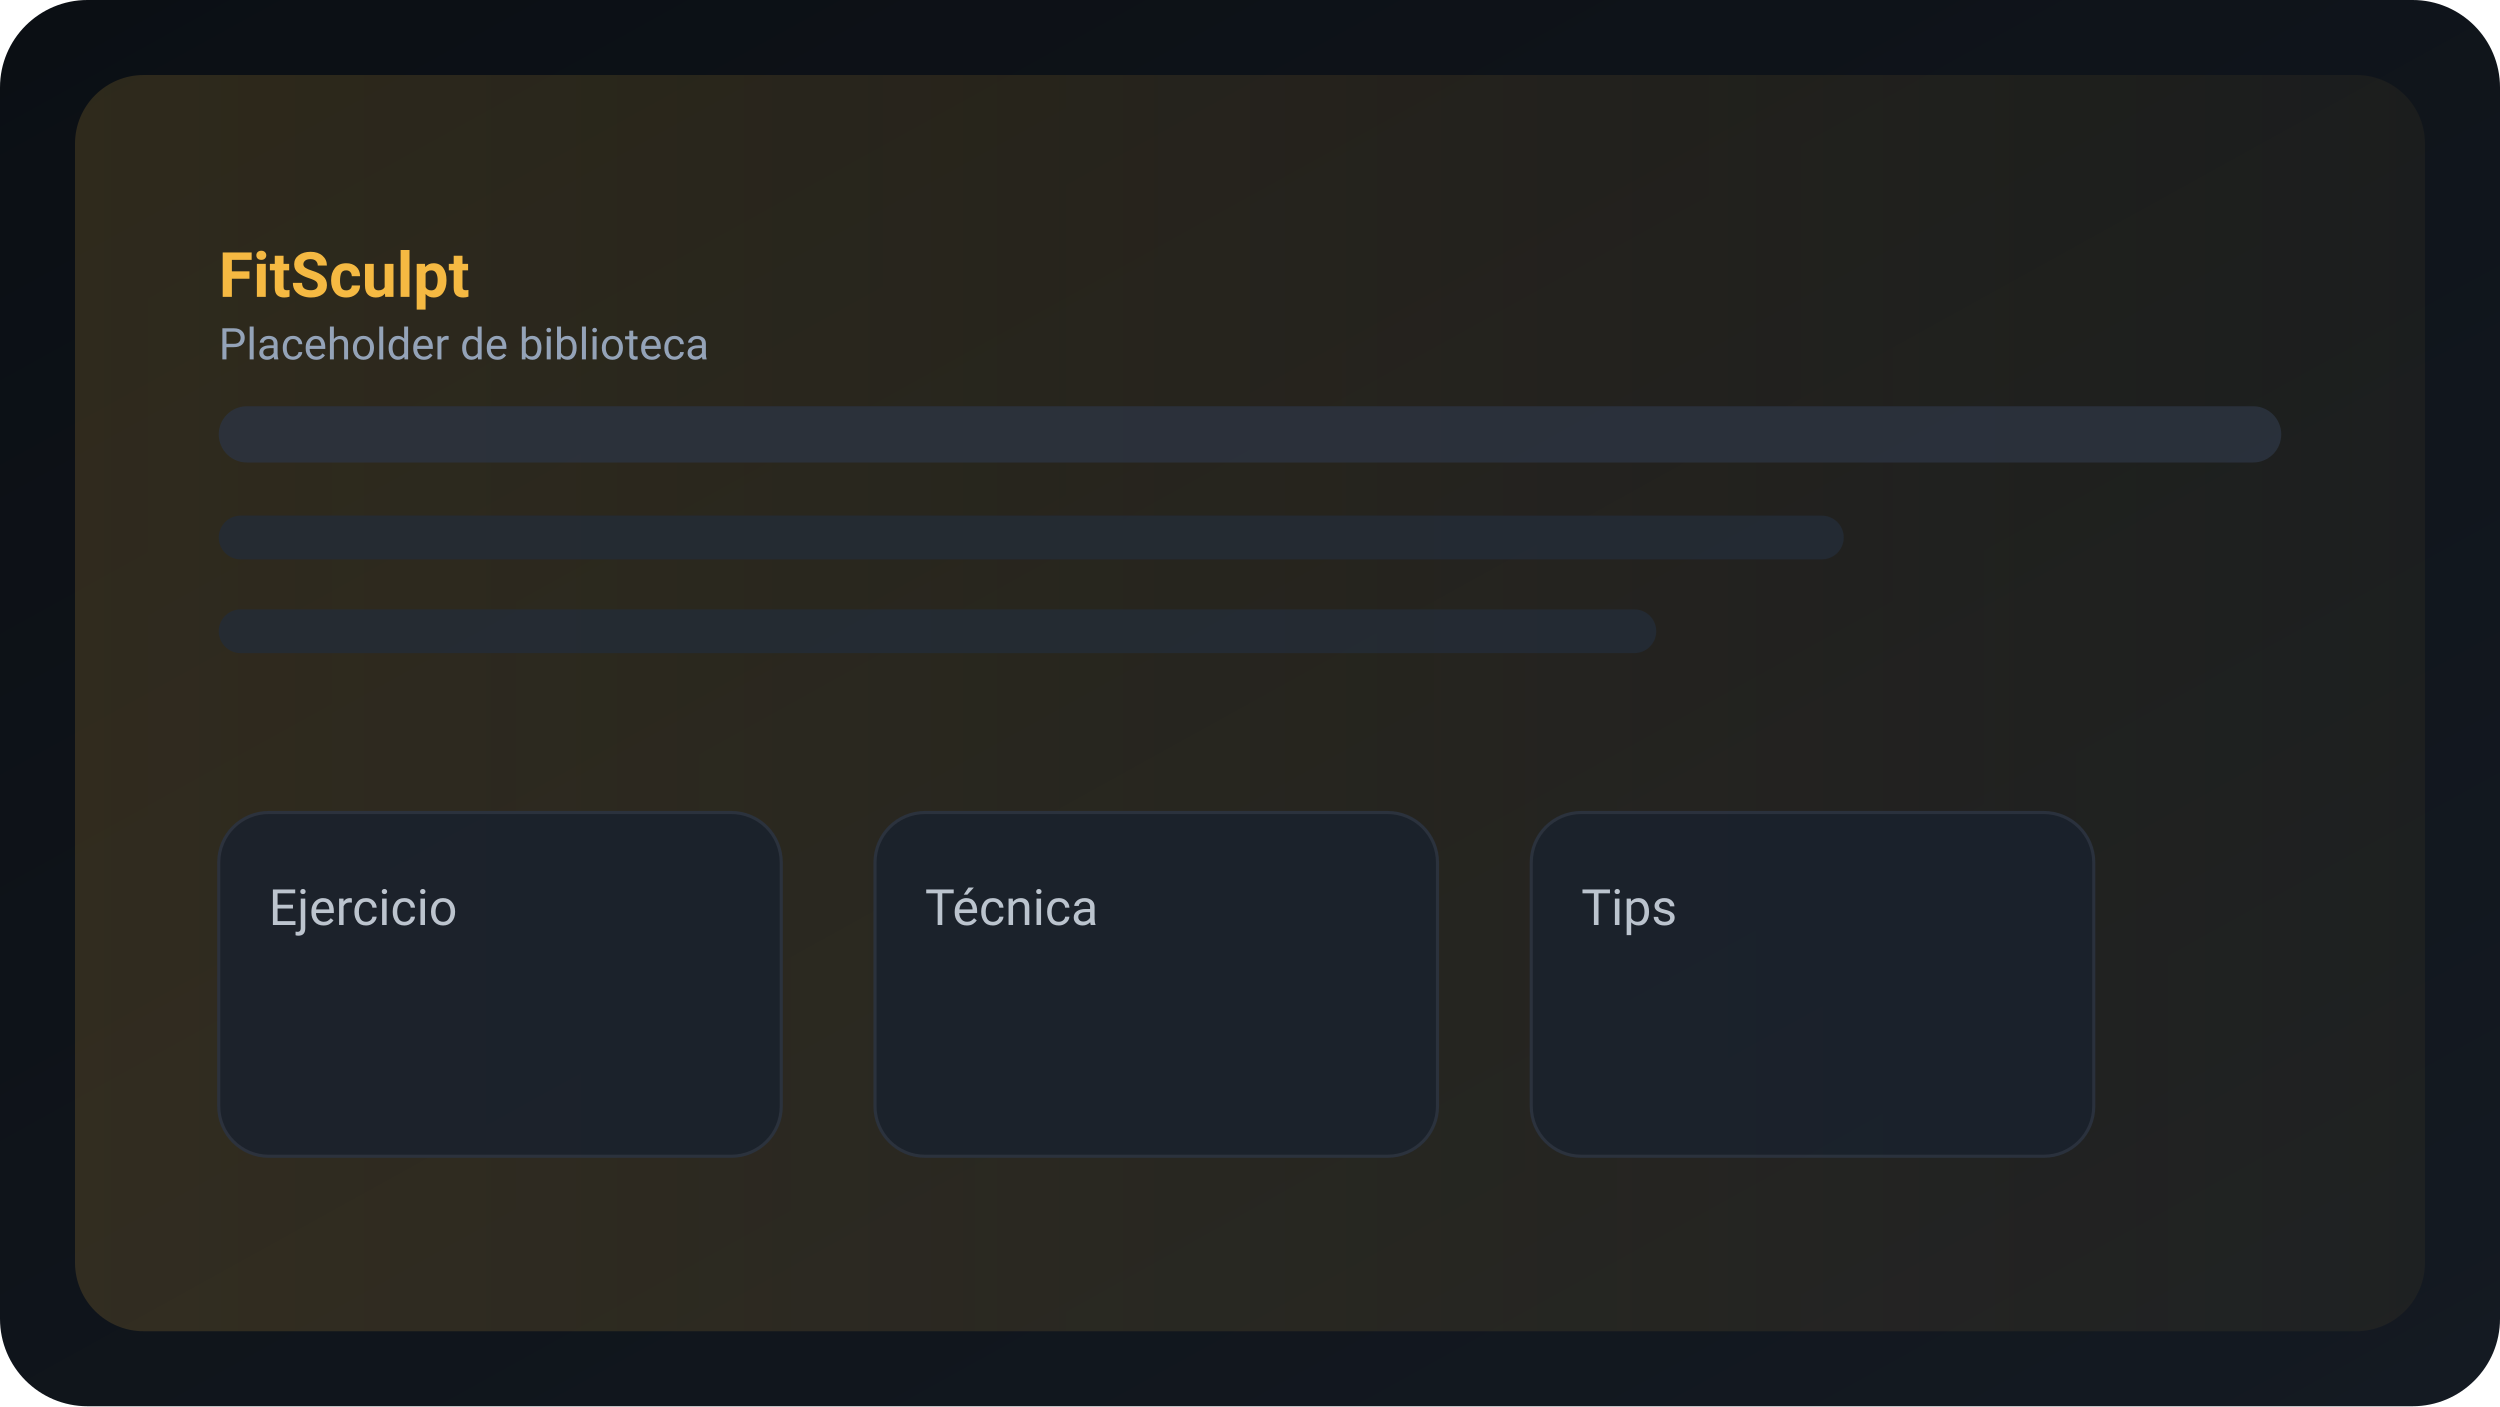
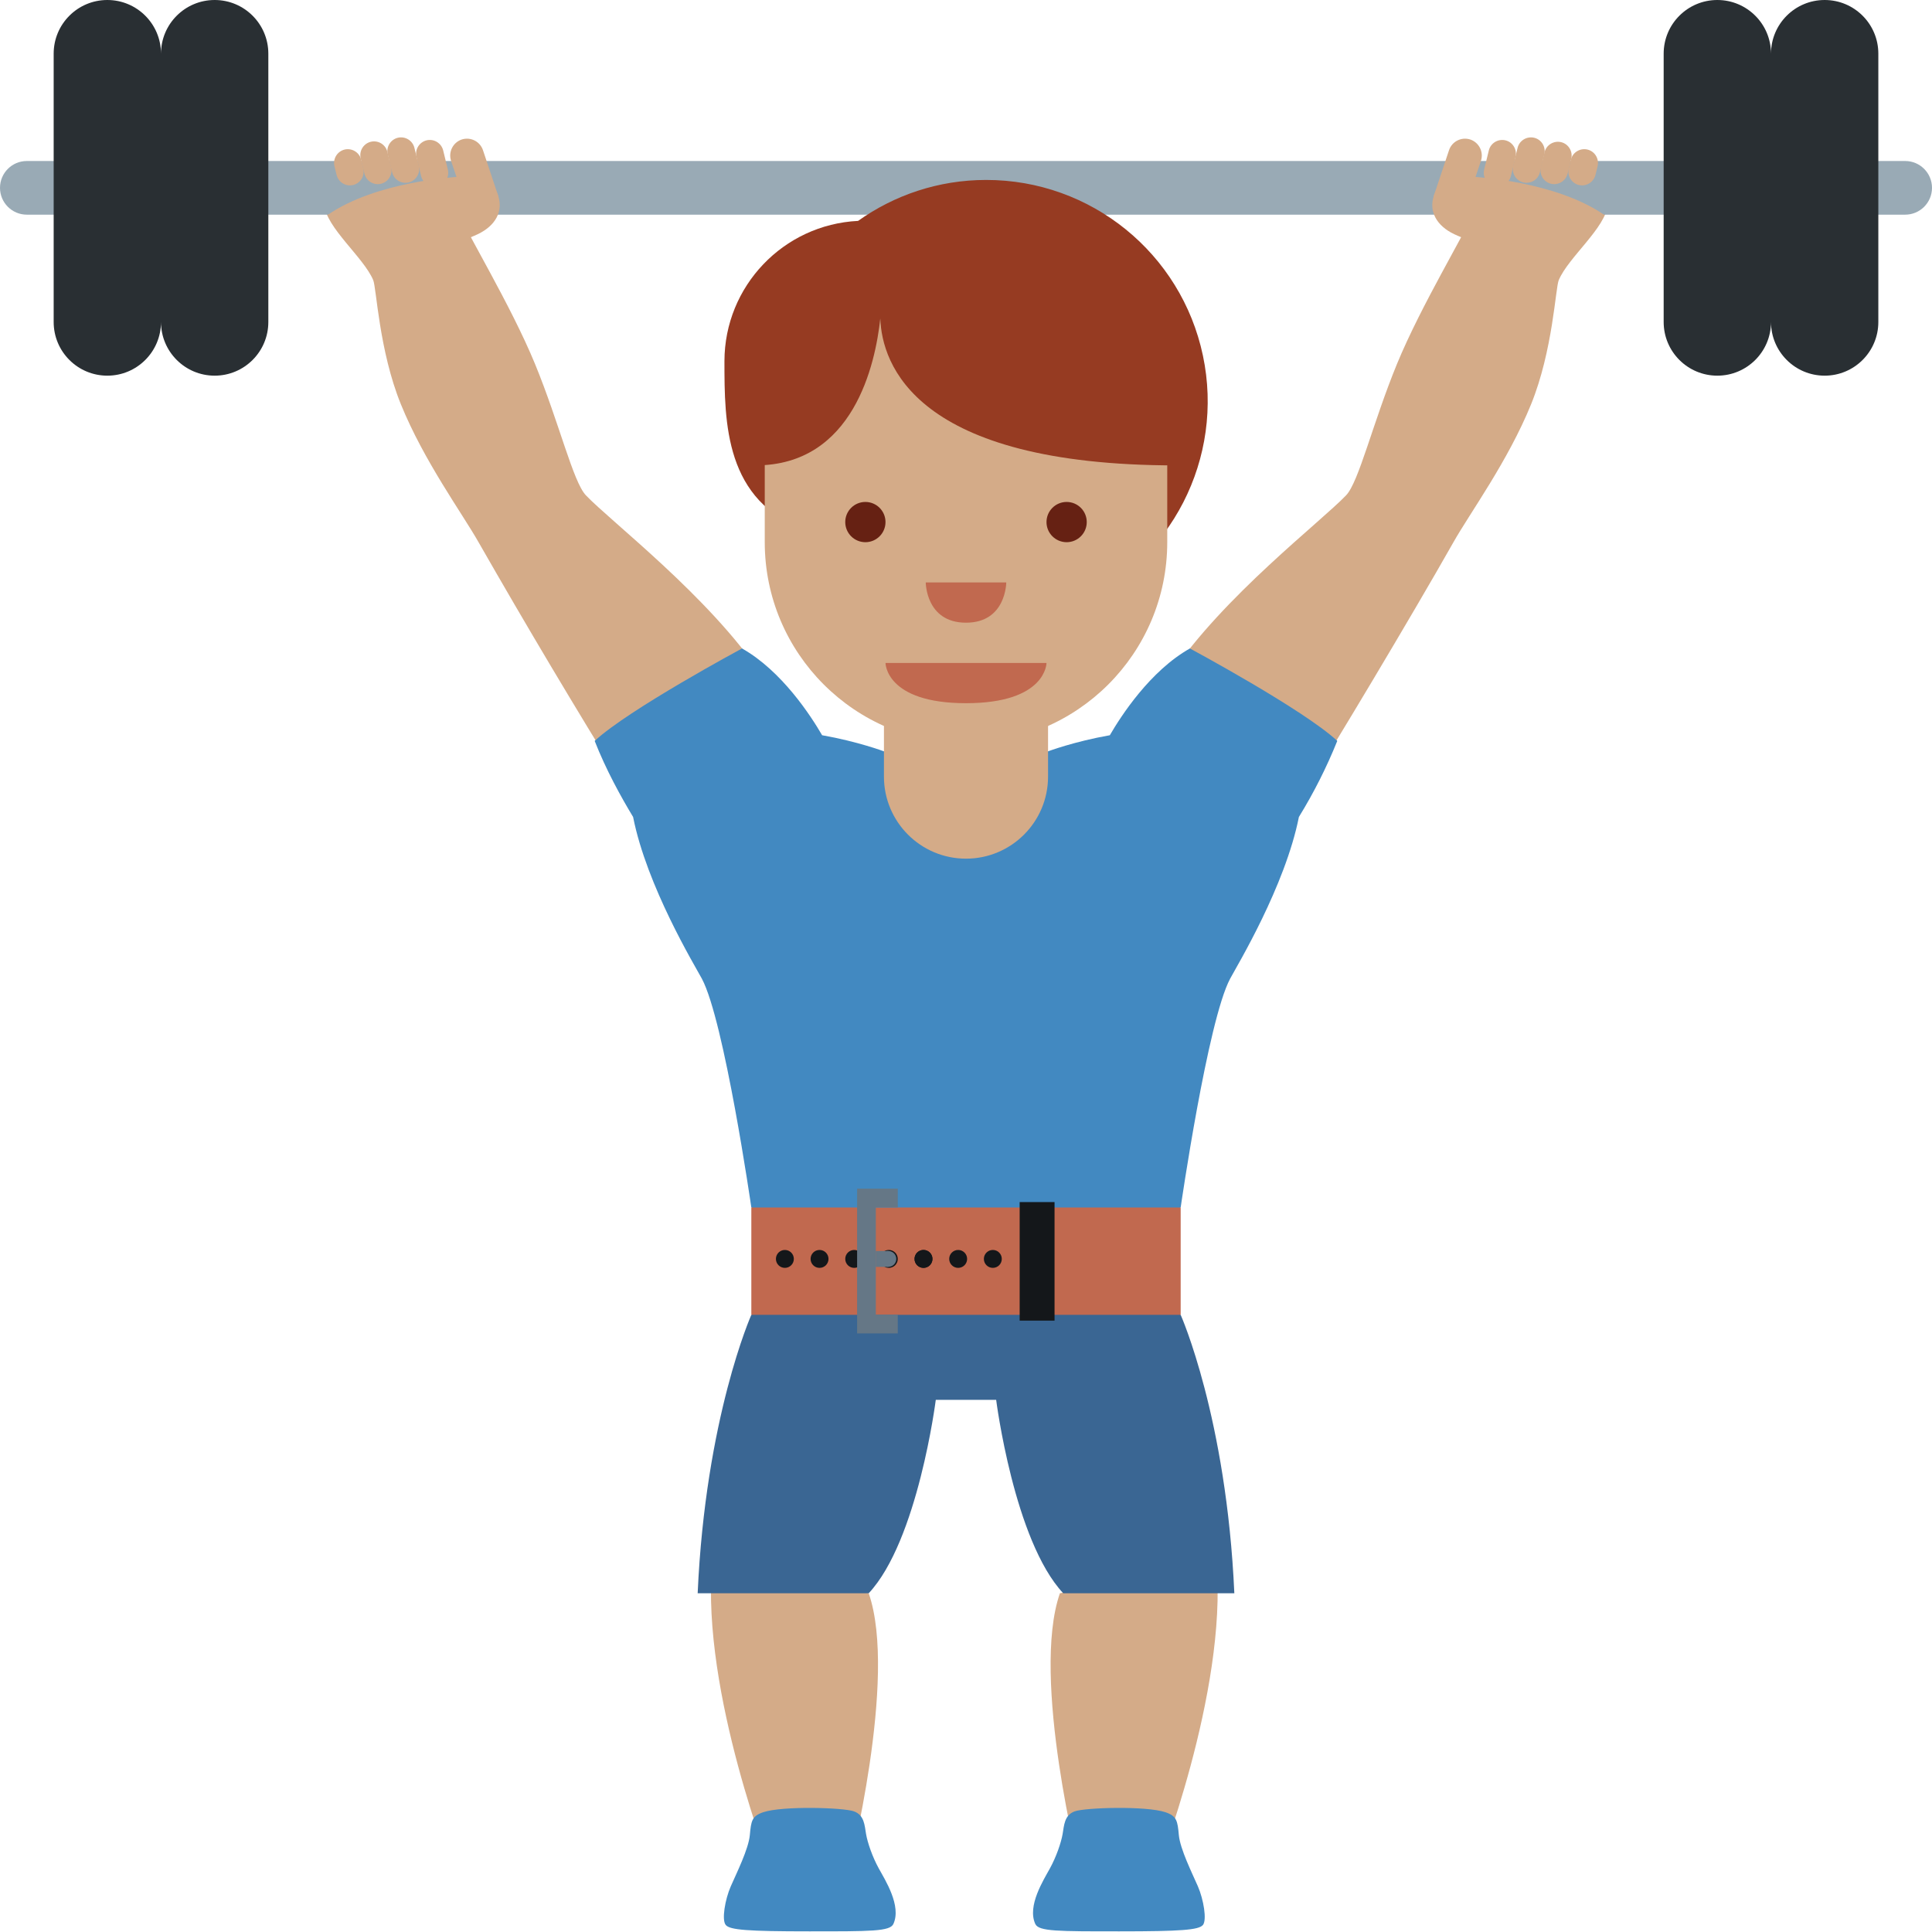
- <svg xmlns="http://www.w3.org/2000/svg" width="800" height="450" viewBox="0 0 800 450">
-   <defs>
-     <linearGradient id="bg" x1="0" y1="0" x2="1" y2="1">
-       <stop offset="0" stop-color="#0b0f14" />
-       <stop offset="1" stop-color="#141a22" />
-     </linearGradient>
-     <linearGradient id="glow" x1="0" y1="0" x2="1" y2="0">
-       <stop offset="0" stop-color="#f5b942" stop-opacity="0.15" />
-       <stop offset="1" stop-color="#f5b942" stop-opacity="0.05" />
-     </linearGradient>
-   </defs>
-   <rect width="800" height="450" rx="28" fill="url(#bg)" />
-   <rect x="24" y="24" width="752" height="402" rx="22" fill="url(#glow)" />
-   <g opacity="0.85">
-     <rect x="70" y="130" width="660" height="18" rx="9" fill="#2b3340" />
-     <rect x="70" y="165" width="520" height="14" rx="7" fill="#232b36" />
-     <rect x="70" y="195" width="460" height="14" rx="7" fill="#232b36" />
+ <svg xmlns="http://www.w3.org/2000/svg" width="800px" height="800px" viewBox="0 0 36 36" aria-hidden="true" role="img" class="iconify iconify--twemoji" preserveAspectRatio="xMidYMid meet">
+   <path fill="#D4AB88" d="M15.81 34.875h-1.422s-1.323-3.348-1.119-5.736l2.918.549c.548 1.571-.377 5.187-.377 5.187zm4.317 0h1.422s1.323-3.348 1.119-5.736l-2.918.549c-.548 1.571.377 5.187.377 5.187z">
+ 
+ </path>
+   <path fill="#4289C1" d="M13.617 35.149c.106-.243.331-.694.355-.955c.024-.261.036-.354.25-.426c.362-.121 1.496-.087 1.691-.016c.194.071.197.263.225.424c.028.161.118.424.237.64s.426.697.272 1.034c-.064.14-.422.138-1.569.138s-1.476-.026-1.554-.118c-.08-.092-.014-.477.093-.721zm8.704 0c-.106-.243-.331-.694-.355-.955c-.024-.261-.036-.354-.25-.426c-.362-.121-1.496-.087-1.691-.016c-.194.071-.197.263-.225.424s-.118.424-.237.64c-.118.216-.426.697-.272 1.034c.064.14.422.138 1.569.138s1.476-.026 1.554-.118s.013-.477-.093-.721z">
+ 
+ </path>
+   <path fill="#D4AB88" d="M8.646 4.146c.011.127.871 1.535 1.323 2.635c.452 1.1.71 2.198.948 2.448c.476.499 2.285 1.879 3.271 3.343c.985 1.464.57 2.503-.094 2.922c-.88.555-1.803.204-2.437-.788a154.058 154.058 0 0 1-2.739-4.601C8.612 9.564 7.9 8.593 7.469 7.531c-.406-1-.454-2.168-.515-2.312c-.179-.425-.878-.977-.912-1.407c0 0 2.567-.095 2.604.334zm18.708 0c-.011.127-.871 1.535-1.323 2.635c-.452 1.1-.71 2.198-.948 2.448c-.476.499-2.285 1.879-3.271 3.343c-.985 1.464-.57 2.503.094 2.922c.88.555 1.803.204 2.437-.788c.451-.706 1.951-3.209 2.739-4.601c.304-.54 1.017-1.511 1.448-2.573c.406-1 .454-2.168.515-2.312c.178-.425.878-.977.912-1.406c.001-.002-2.566-.097-2.603.332z">
+ 
+ </path>
+   <path fill="#99AAB5" d="M36 3.5a.5.5 0 0 1-.5.5H.5a.5.5 0 0 1 0-1h35a.5.5 0 0 1 .5.5z">
+ 
+ </path>
+   <path fill="#292F33" d="M34 0a1 1 0 0 0-1 1a1 1 0 1 0-2 0v5a1 1 0 1 0 2 0a1 1 0 1 0 2 0V1a1 1 0 0 0-1-1zM4 0a1 1 0 0 0-1 1a1 1 0 1 0-2 0v5a1 1 0 1 0 2 0a1 1 0 1 0 2 0V1a1 1 0 0 0-1-1z">
+ 
+ </path>
+   <path fill="#4289C1" d="M24.918 13.806c-.625-.583-2.746-1.723-2.746-1.723c-.742.419-1.283 1.257-1.492 1.617c-.665.117-1.151.3-1.151.3H16.47s-.486-.183-1.151-.3c-.209-.36-.75-1.197-1.492-1.617c0 0-2.121 1.14-2.746 1.723c.21.537.492 1.047.716 1.417c.255 1.29 1.146 2.763 1.281 3.013c.418.78.922 4.264.922 4.264l4 1.5l4-1.5s.504-3.484.922-4.264c.134-.25 1.025-1.724 1.281-3.013a9.4 9.4 0 0 0 .715-1.417z">
+ 
+ </path>
+   <path fill="#D4AB88" d="M16.471 11.412v3.059a1.529 1.529 0 1 0 3.058 0v-3.059h-3.058z">
+ 
+ </path>
+   <path fill="#963B22" d="M18.375 3.353c-.89 0-1.712.284-2.386.763a2.62 2.62 0 0 0-2.49 2.612c0 1.156.005 2.613 1.529 3.156a4.125 4.125 0 1 0 3.347-6.531z">
+ 
+ </path>
+   <path fill="#D4AB88" d="M21.75 5.602h-7.5v4.5a3.75 3.75 0 1 0 7.5 0v-4.5z">
+ 
+ </path>
+   <path fill="#963B22" d="M18 4l-3.924 1.533v3.139c1.831 0 2.236-1.893 2.327-2.737c.031.844.639 2.737 5.52 2.737V5.533L18 4z">
+ 
+ </path>
+   <path fill="#C1694F" d="M19.5 12.353h-3s0 .75 1.5.75s1.5-.75 1.5-.75z">
+ 
+ </path>
+   <circle fill="#662113" cx="16.125" cy="9.728" r=".375">
+ 
+ </circle>
+   <path fill="#662113" d="M20.25 9.728a.375.375 0 1 1-.75 0a.375.375 0 0 1 .75 0z">
+ 
+ </path>
+   <path fill="#C1694F" d="M17.25 10.853h1.5s0 .75-.75.75s-.75-.75-.75-.75z">
+ 
+ </path>
+   <g fill="#D4AB88">
+     <path d="M27.096 4.363c-.33-.157-.476-.428-.377-.719l.003-.01c.099-.291.291-.346.738-.339c0 0 1.521.076 2.437.712c0 0-.199.304-.447.56l-.003.01c-.101.29-1.614.137-2.351-.214z">
+ 
+ </path>
+     <path d="M27.843 3.47a.257.257 0 0 1-.188-.31l.087-.357c.033-.137.173-.221.31-.188s.221.173.188.31l-.087.357a.258.258 0 0 1-.31.188zm-.445-.87a.315.315 0 0 0-.397.197l-.279.837c-.055.164.168-.068.332-.013a.314.314 0 0 0 .397-.196l.144-.427a.316.316 0 0 0-.197-.398z">
+ 
+ </path>
+     <path d="M28.384 3.399a.257.257 0 0 1-.188-.31l.082-.334c.033-.137.173-.221.31-.188s.221.173.188.31l-.082.334a.258.258 0 0 1-.31.188z">
+ 
+ </path>
+     <path d="M28.9 3.424a.257.257 0 0 1-.188-.31l.068-.277c.033-.137.173-.221.31-.188s.221.173.188.31l-.068.277a.258.258 0 0 1-.31.188z">
+ 
+ </path>
+     <path d="M29.419 3.447a.257.257 0 0 1-.188-.31l.04-.162c.033-.137.173-.221.31-.188s.221.173.188.31l-.04.162a.257.257 0 0 1-.31.188z">
+ 
+ </path>
  </g>
-   <g transform="translate(70,260)" opacity="0.9">
-     <rect x="0" y="0" width="180" height="110" rx="16" fill="#1a212c" stroke="#2b3340" />
-     <rect x="210" y="0" width="180" height="110" rx="16" fill="#1a212c" stroke="#2b3340" />
-     <rect x="420" y="0" width="180" height="110" rx="16" fill="#1a212c" stroke="#2b3340" />
-     <text x="16" y="36" fill="#cbd5e1" font-family="system-ui, -apple-system, Segoe UI, Roboto" font-size="16">Ejercicio</text>
-     <text x="226" y="36" fill="#cbd5e1" font-family="system-ui, -apple-system, Segoe UI, Roboto" font-size="16">Técnica</text>
-     <text x="436" y="36" fill="#cbd5e1" font-family="system-ui, -apple-system, Segoe UI, Roboto" font-size="16">Tips</text>
+   <g fill="#D4AB88">
+     <path d="M8.904 4.363c.33-.157.476-.428.377-.719l-.003-.01c-.099-.29-.291-.346-.738-.339c0 0-1.521.076-2.437.712c0 0 .199.304.447.56l.003.01c.101.29 1.614.137 2.351-.214z">
+ 
+ </path>
+     <path d="M8.157 3.47a.257.257 0 0 0 .188-.31l-.087-.357a.257.257 0 0 0-.31-.188a.258.258 0 0 0-.188.31l.087.357a.258.258 0 0 0 .31.188zm.445-.87a.315.315 0 0 1 .397.197l.279.837c.055.164-.168-.068-.332-.013a.314.314 0 0 1-.397-.196l-.144-.427a.316.316 0 0 1 .197-.398z">
+ 
+ </path>
+     <path d="M7.616 3.399a.257.257 0 0 0 .188-.31l-.082-.334a.257.257 0 0 0-.31-.188a.257.257 0 0 0-.187.31l.082.334a.256.256 0 0 0 .309.188z">
+ 
+ </path>
+     <path d="M7.1 3.424a.257.257 0 0 0 .188-.31l-.068-.277a.256.256 0 1 0-.497.122l.068.277a.256.256 0 0 0 .309.188z">
+ 
+ </path>
+     <path d="M6.581 3.447a.257.257 0 0 0 .188-.31l-.039-.162a.258.258 0 0 0-.31-.188a.258.258 0 0 0-.188.31l.04.162a.256.256 0 0 0 .309.188z">
+ 
+ </path>
  </g>
-   <text x="70" y="95" fill="#f5b942" font-family="system-ui, -apple-system, Segoe UI, Roboto" font-size="20" font-weight="600">FitSculpt</text>
-   <text x="70" y="115" fill="#94a3b8" font-family="system-ui, -apple-system, Segoe UI, Roboto" font-size="14">Placeholder de biblioteca</text>
+   <path fill="#3A6693" d="M22 24.5L18 23l-4 1.5s-.854 1.917-1 5.188h3.187c.917-.979 1.25-3.604 1.25-3.604h1.125s.333 2.625 1.25 3.604H23c-.146-3.271-1-5.188-1-5.188z">
+ 
+ </path>
+   <path fill="#C1694F" d="M14 22.5h8v2h-8z">
+ 
+ </path>
+   <path fill="#14171A" d="M19 22.399h.65v2.209H19z">
+ 
+ </path>
+   <circle fill="#14171A" cx="18.5" cy="23.458" r=".167">
+ 
+ </circle>
+   <path fill="#14171A" d="M18.021 23.458a.167.167 0 0 1-.334 0a.167.167 0 0 1 .334 0z">
+ 
+ </path>
+   <circle fill="#14171A" cx="17.208" cy="23.458" r=".167">
+ 
+ </circle>
+   <circle fill="#14171A" cx="16.562" cy="23.458" r=".167">
+ 
+ </circle>
+   <circle fill="#14171A" cx="15.917" cy="23.458" r=".167">
+ 
+ </circle>
+   <circle fill="#14171A" cx="15.271" cy="23.458" r=".167">
+ 
+ </circle>
+   <circle fill="#14171A" cx="14.625" cy="23.458" r=".167">
+ 
+ </circle>
+   <circle fill="#14171A" cx="17.208" cy="23.458" r=".167">
+ 
+ </circle>
+   <circle fill="#657786" cx="16.553" cy="23.458" r=".148">
+ 
+ </circle>
+   <path fill="#657786" d="M16.318 23.31h.235v.297h-.235z">
+ 
+ </path>
+   <path fill="#657786" d="M16.729 24.846h-.758v-2.697h.758v.35h-.409v1.997h.409z">
+ 
+ </path>
</svg>
